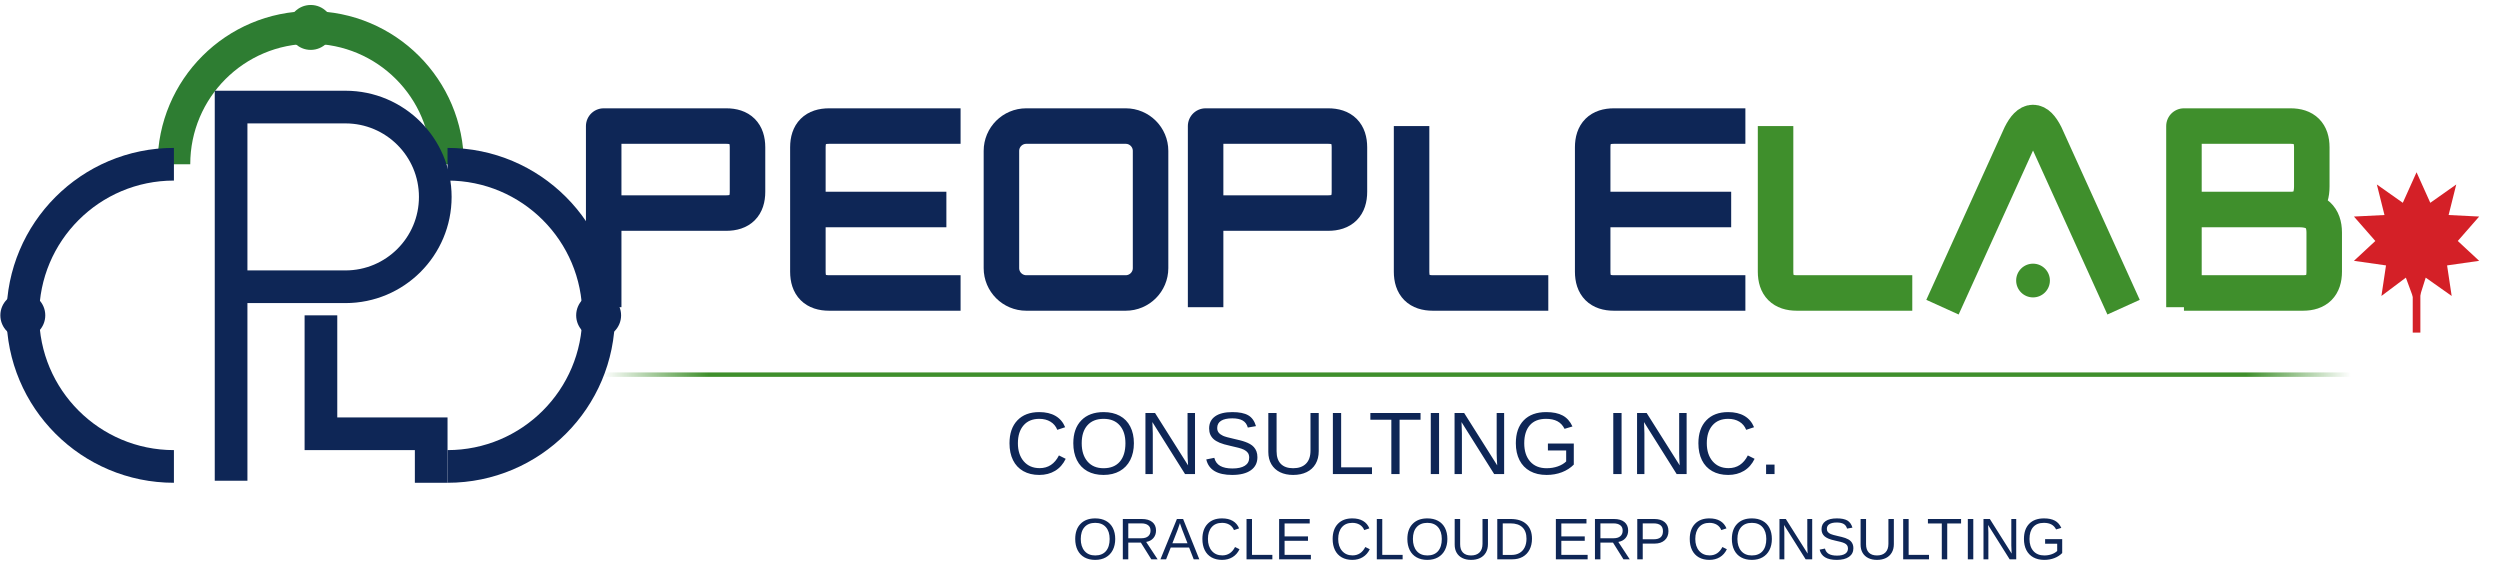
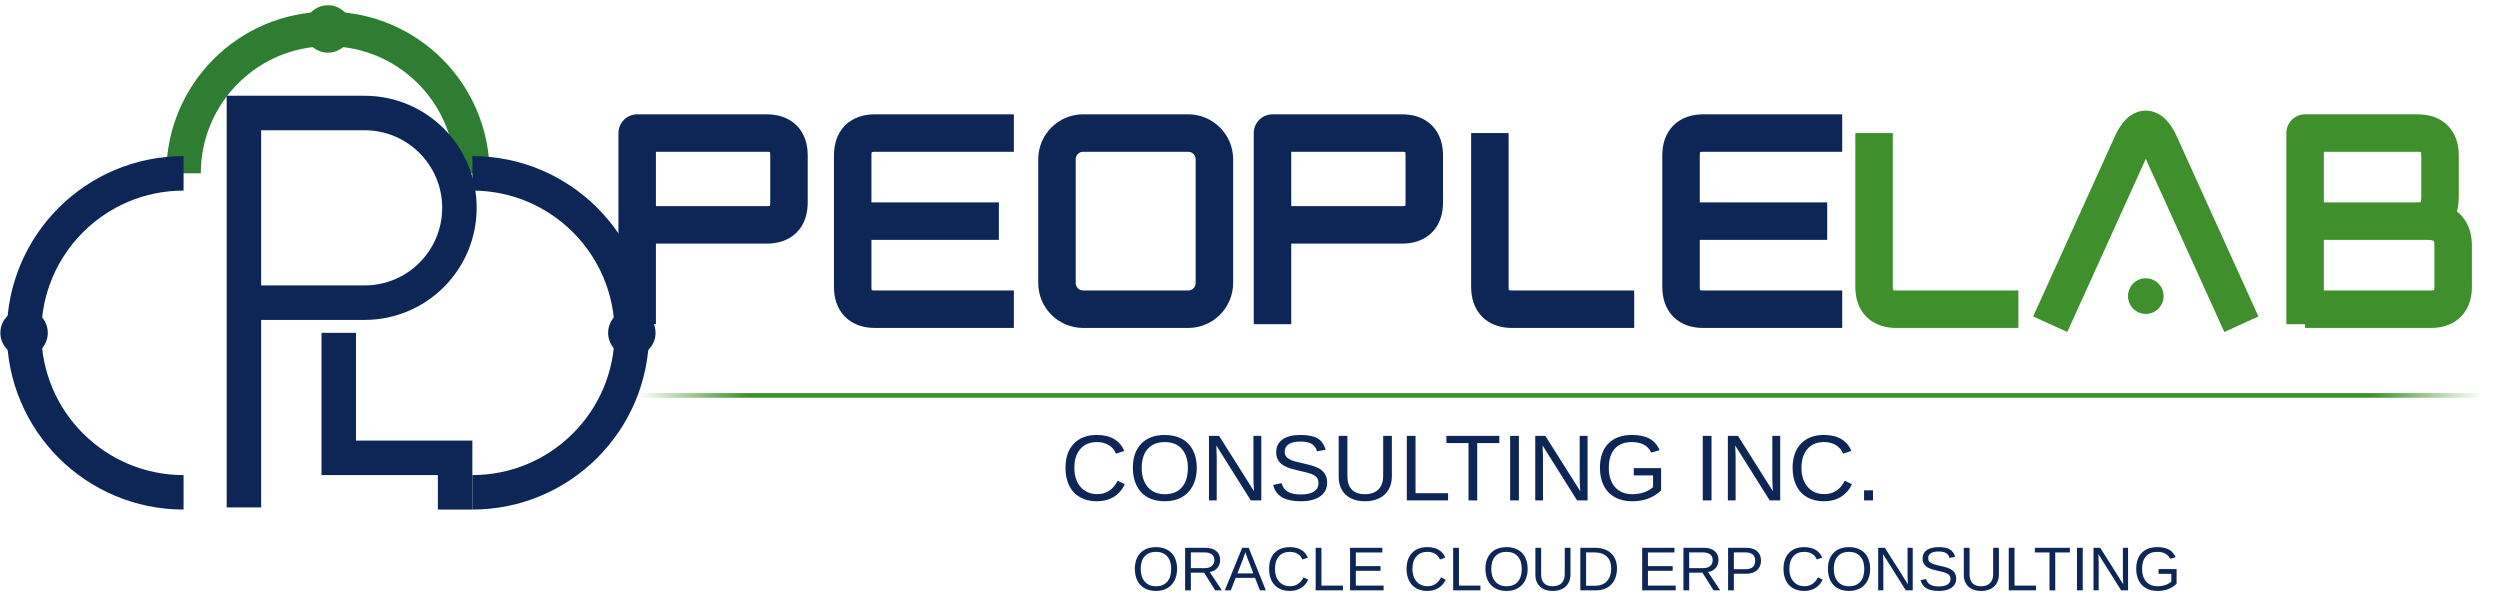
- <svg xmlns="http://www.w3.org/2000/svg" viewBox="96 250 1408 328" role="img" aria-labelledby="title desc">
+ <svg xmlns="http://www.w3.org/2000/svg" viewBox="96 250 1334 328" role="img" aria-labelledby="title desc">
  <defs>
    <linearGradient id="rule" gradientUnits="userSpaceOnUse" x1="436" y1="0" x2="1420" y2="0">
      <stop offset="0" stop-color="#3f8f2c" stop-opacity="0" />
      <stop offset=".06" stop-color="#3f8f2c" />
      <stop offset=".94" stop-color="#3f8f2c" />
      <stop offset="1" stop-color="#3f8f2c" stop-opacity="0" />
    </linearGradient>
  </defs>
  <g transform="translate(271 400) scale(1.15) translate(-271 -400)">
    <g fill="none" stroke-linecap="butt">
      <path d="M204 350A67 67 0 0 1 338 350" stroke="#2e7d32" stroke-width="16" />
      <path d="M204 350A74 74 0 0 0 204 498" stroke="#0e2656" stroke-width="16" />
      <path d="M338 350A74 74 0 0 1 338 498" stroke="#0e2656" stroke-width="16" />
      <path d="M232 505V322H288A44 44 0 0 1 288 410H232" stroke="#0e2656" stroke-width="16" />
      <path d="M276 424V482H330V506" stroke="#0e2656" stroke-width="16" />
    </g>
    <circle cx="271" cy="283" r="11" fill="#2e7d32" />
    <circle cx="130" cy="424" r="11" fill="#0e2656" />
    <circle cx="412" cy="424" r="11" fill="#0e2656" />
  </g>
  <g fill="none" stroke="#0e2656" stroke-width="20" stroke-linejoin="round">
    <path id="letter-p" d="M436 423V321H505Q517 321 517 333V358Q517 370 505 370H444" />
    <path id="letter-e" d="M637 321H563Q551 321 551 333V403Q551 415 563 415H637M551 368H629" />
    <rect x="660" y="321" width="84" height="94" rx="14" />
    <use href="#letter-p" transform="translate(339 0)" />
    <path id="letter-l" d="M891 321V403Q891 415 903 415H968" />
    <use href="#letter-e" transform="translate(442 0)" />
  </g>
  <g fill="none" stroke="#3f8f2c" stroke-width="20" stroke-linejoin="round">
    <use href="#letter-l" transform="translate(205 0)" />
    <path d="M1190 423 1234 326Q1241 312 1248 326L1292 423" />
    <path d="M1326 423V321H1386Q1398 321 1398 333V355Q1398 368 1386 368H1326M1386 368H1391Q1405 368 1405 381V403Q1405 415 1393 415H1326" />
  </g>
  <circle cx="1241" cy="408" r="9.5" fill="#3f8f2c" />
-   <g transform="translate(1457 384) scale(.86)" fill="#d42027">
-     <path d="m0-43 9 20 17-12-5 20 20 1-14 16 14 13-21 3 3 20-17-12-6 19-7-19-16 12 3-20-21-3 14-13-14-16 20-1-5-20 17 12z" />
-     <path d="M-2.5 34h5v28h-5z" />
-   </g>
  <path d="M436 461H1420" fill="none" stroke="url(#rule)" stroke-width="2.5" />
  <text x="662" y="517" textLength="758" lengthAdjust="spacing" fill="#0e2656" font-family="'DIN Alternate', 'Segoe UI', Arial, Helvetica, sans-serif" font-size="50" font-weight="500">CONSULTING INC.</text>
  <text x="700" y="565" textLength="680" lengthAdjust="spacing" fill="#0e2656" font-family="'DIN Alternate', 'Segoe UI', Arial, Helvetica, sans-serif" font-size="33" font-weight="500">ORACLE CLOUD ERP CONSULTING</text>
</svg>
